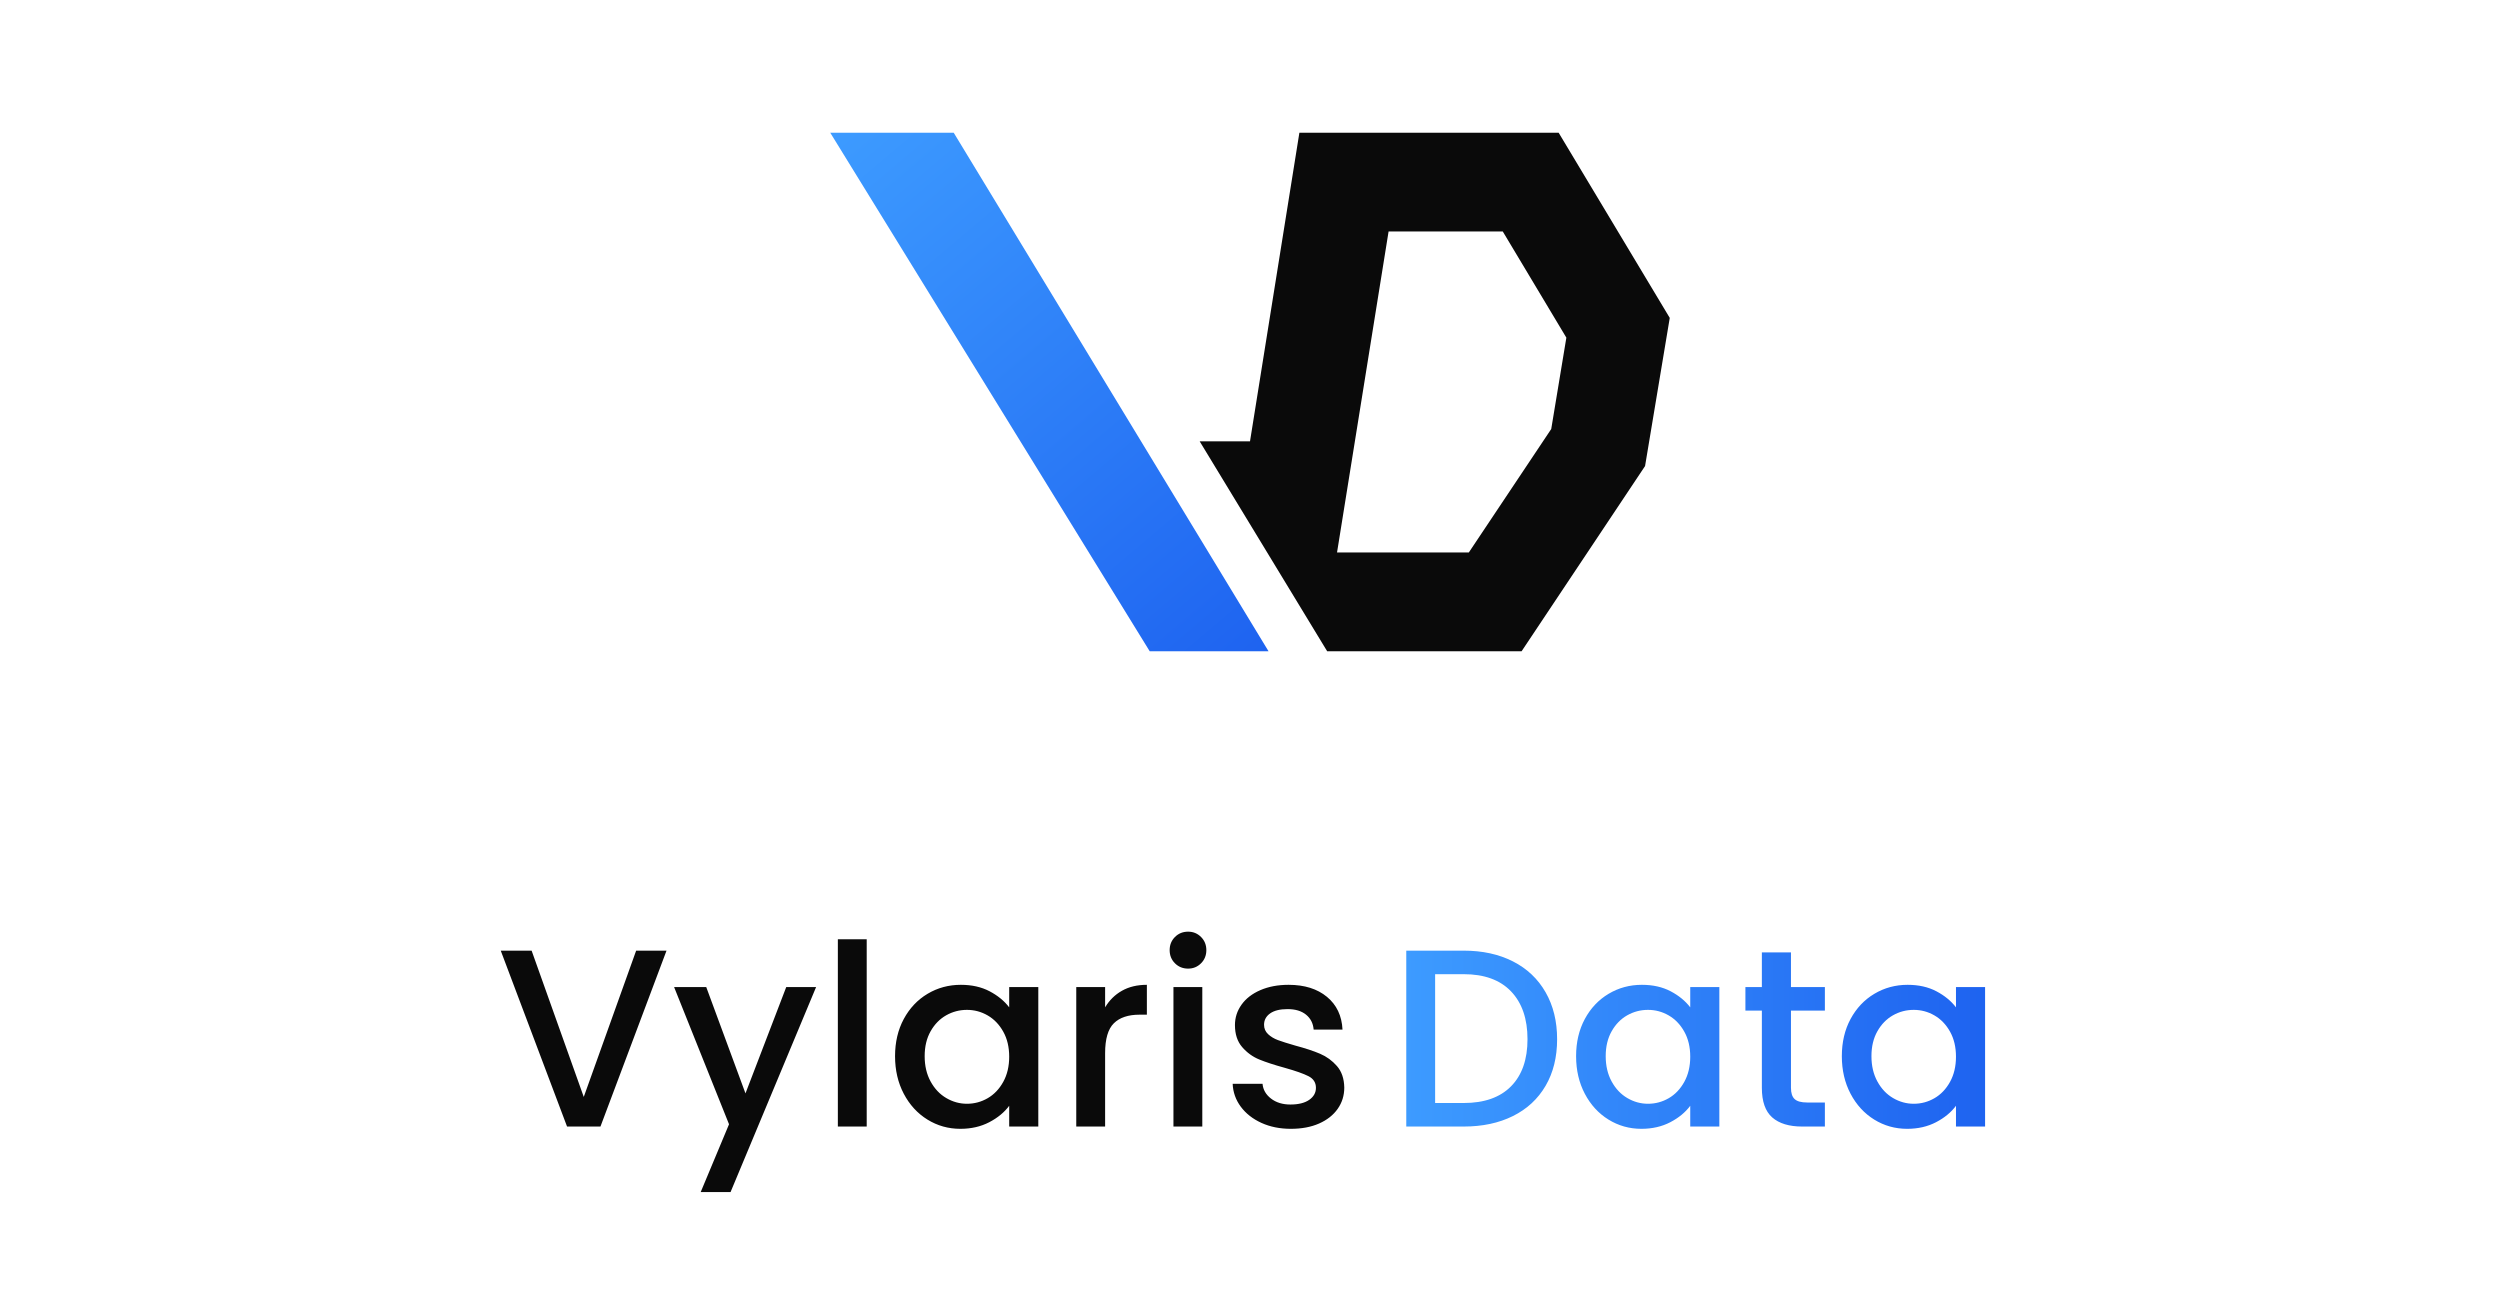
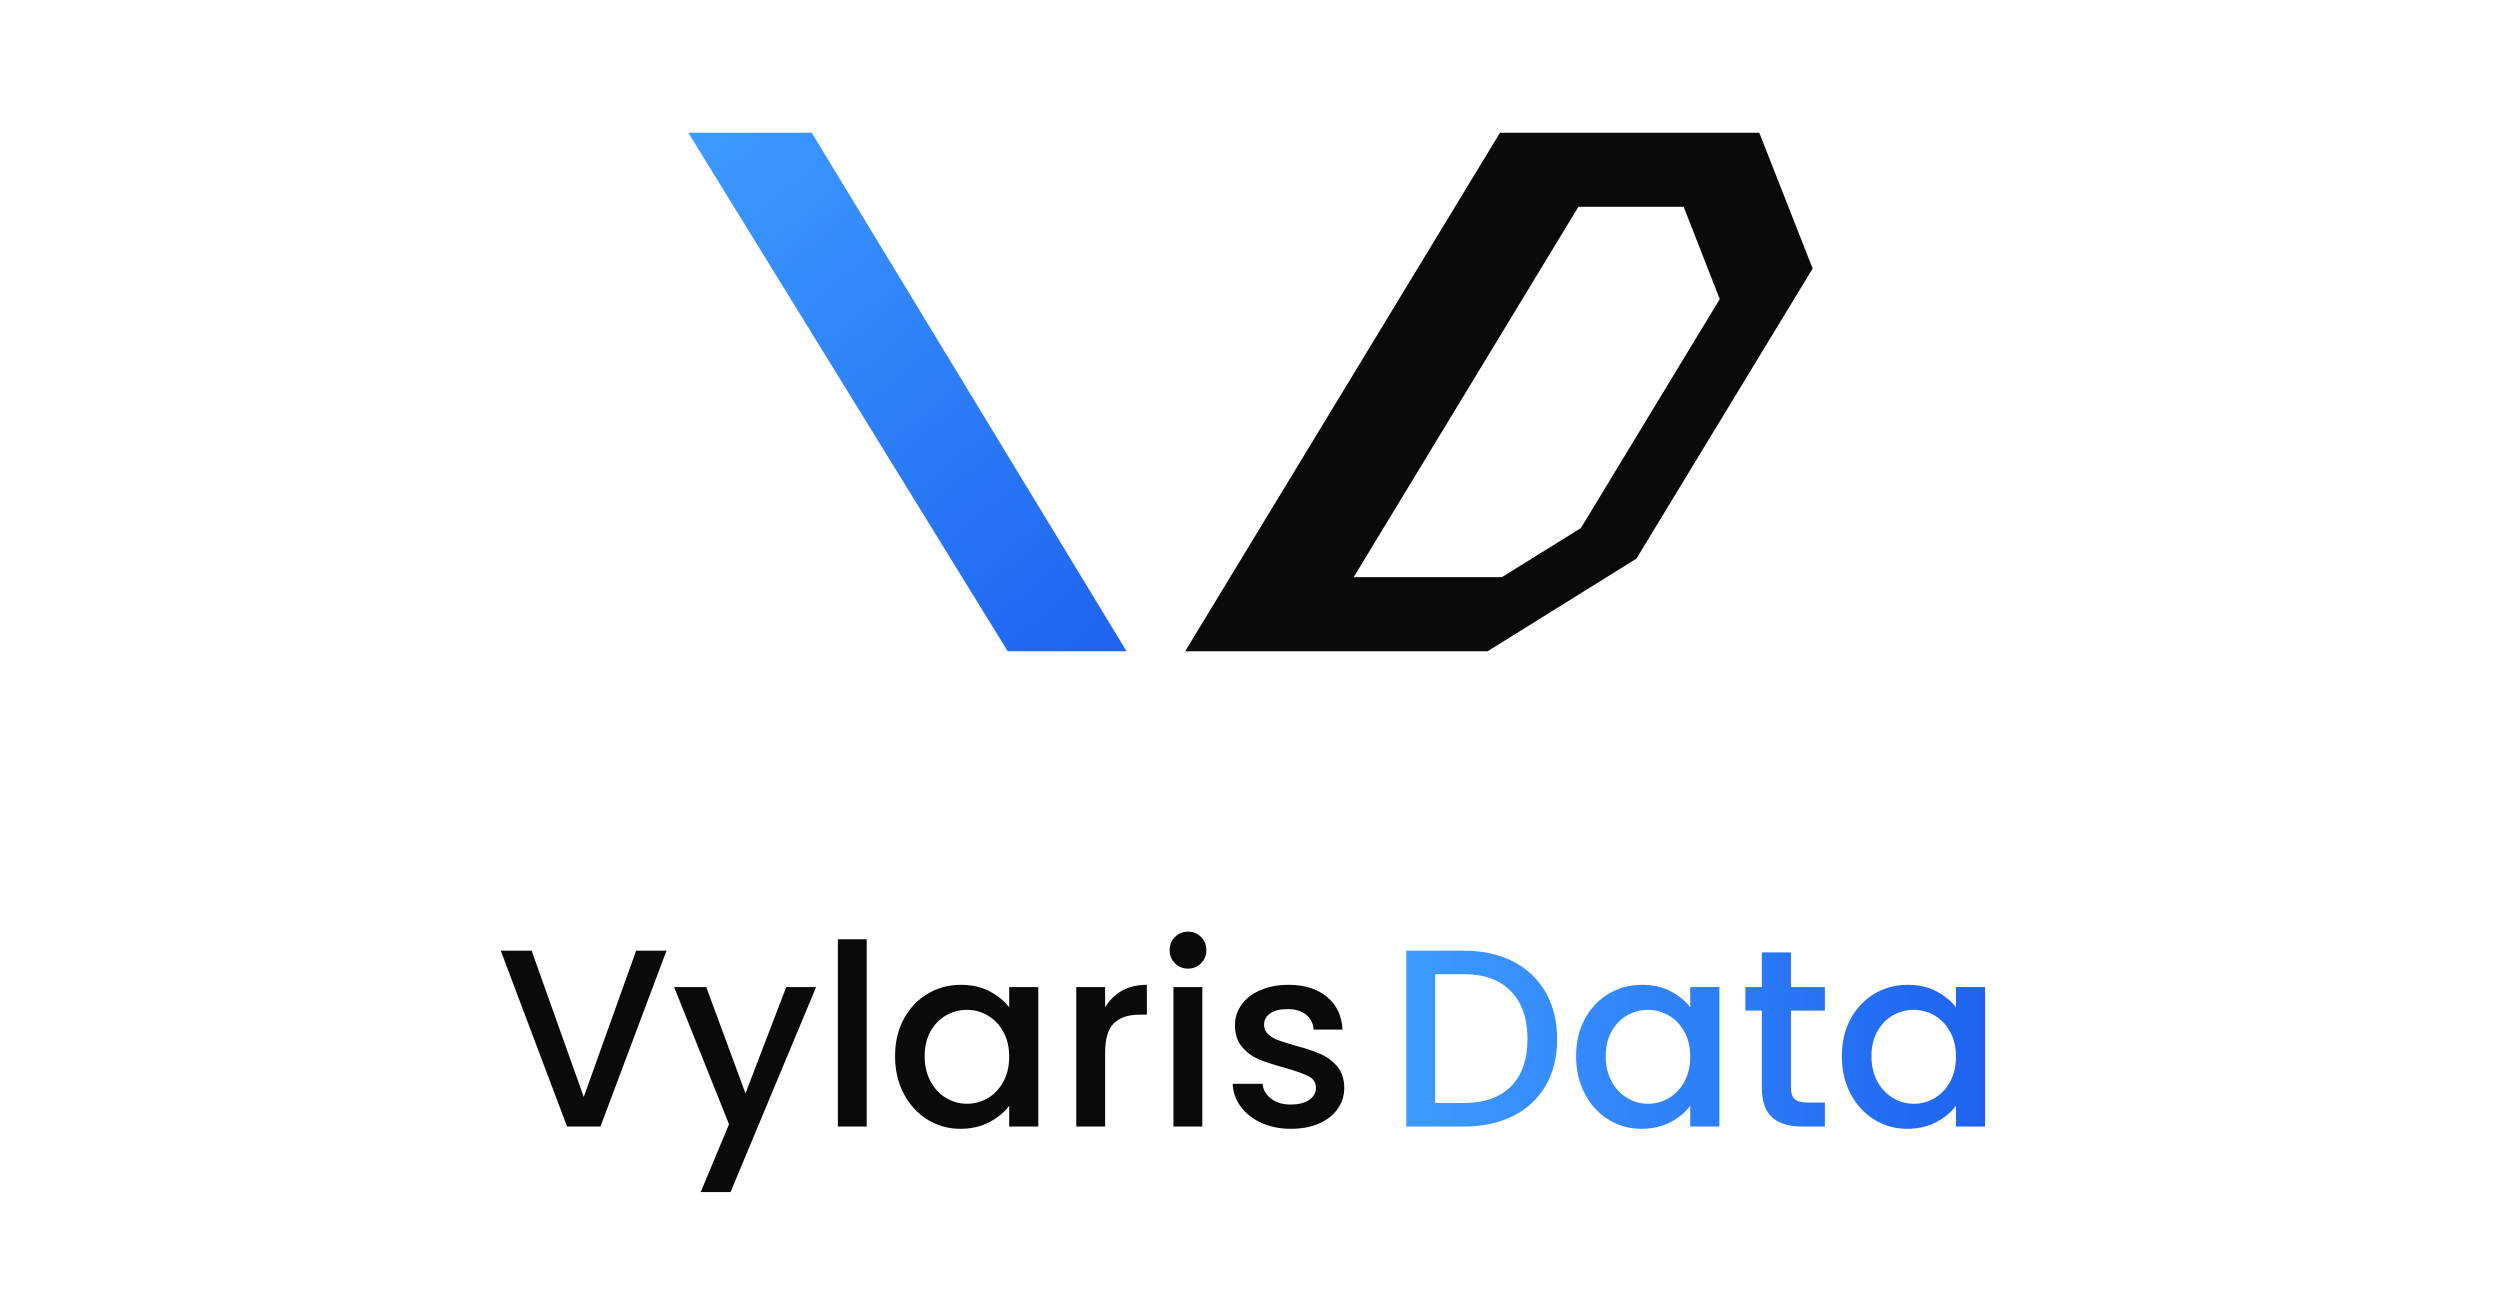
<svg xmlns="http://www.w3.org/2000/svg" viewBox="0 0 810 425" width="810" height="425" role="img" aria-label="VylarisData">
  <defs>
    <linearGradient id="l-word" x1="0" y1="0" x2="1" y2="0">
      <stop offset="0" stop-color="#3d9bff" />
      <stop offset="1" stop-color="#1e63f0" />
    </linearGradient>
  </defs>
-   <g transform="translate(269 43)">
+   <g transform="translate(223 43)">
    <defs>
      <linearGradient id="l-vg" gradientUnits="userSpaceOnUse" x1="0" y1="0" x2="142" y2="168">
        <stop offset="0" stop-color="#3d9bff" />
        <stop offset="1" stop-color="#1e63f0" />
      </linearGradient>
    </defs>
-     <polygon fill="url(#l-vg)" points="0.0,0.0 40.0,0.0 142.0,168.0 103.5,168.0" />
-     <path fill="#0a0a0a" fill-rule="evenodd" d="M152.0,0.0 L236.0,0.0 L272.0,60.0 L264.0,108.0 L224.0,168.0 L161.0,168.0 L119.7,100.0 L136.0,100.0 Z M180.9,32.0 L217.9,32.0 L238.5,66.4 L233.6,96.0 L206.9,136.0 L164.2,136.0 Z" />
+     <path fill="url(#l-vg)" d="M0,0 L40,0 L142,168 L103.5,168 Z" />
+     <path fill="#0a0a0a" fill-rule="evenodd" d="M263.0,0.0 L347.0,0.0 L364.3,44.0 L307.2,138.0 L259.0,168.0 L161.0,168.0 Z M288.4,24.0 L322.5,24.0 L334.2,53.9 L289.2,128.1 L263.6,144.0 L215.6,144.0 Z" />
  </g>
  <path d="M215.951 308.01 194.549 365.0H183.725L162.241 308.01H172.245L189.137 355.406L206.111 308.01Z M264.413 319.818 236.697 386.238H227.021L236.205 364.262L218.411 319.818H228.825L241.535 354.258L254.737 319.818Z M280.813 304.32V365.0H271.465V304.32Z M311.317 319.08Q316.647 319.08 320.624 321.171Q324.601 323.262 326.979 326.378V319.818H336.409V365.0H326.979V358.276Q324.601 361.474 320.501 363.606Q316.401 365.738 311.153 365.738Q305.331 365.738 300.493 362.745Q295.655 359.752 292.826 354.381Q289.997 349.01 289.997 342.204Q289.997 335.398 292.826 330.15Q295.655 324.902 300.534 321.991Q305.413 319.08 311.317 319.08ZM313.285 327.198Q309.677 327.198 306.561 328.961Q303.445 330.724 301.518 334.127Q299.591 337.53 299.591 342.204Q299.591 346.878 301.518 350.404Q303.445 353.93 306.602 355.775Q309.759 357.62 313.285 357.62Q316.893 357.62 320.009 355.816Q323.125 354.012 325.052 350.527Q326.979 347.042 326.979 342.368Q326.979 337.694 325.052 334.25Q323.125 330.806 320.009 329.002Q316.893 327.198 313.285 327.198Z M371.587 319.08V328.756H369.209Q363.715 328.756 360.886 331.544Q358.057 334.332 358.057 341.22V365.0H348.709V319.818H358.057V326.378Q360.107 322.934 363.51 321.007Q366.913 319.08 371.587 319.08Z M378.967 307.846Q378.967 305.304 380.689 303.582Q382.411 301.86 384.953 301.86Q387.413 301.86 389.135 303.582Q390.857 305.304 390.857 307.846Q390.857 310.388 389.135 312.11Q387.413 313.832 384.953 313.832Q382.411 313.832 380.689 312.11Q378.967 310.388 378.967 307.846ZM389.545 319.818V365.0H380.197V319.818Z M399.385 351.142H409.061Q409.307 354.012 411.808 355.939Q414.309 357.866 418.081 357.866Q422.017 357.866 424.19 356.349Q426.363 354.832 426.363 352.454Q426.363 349.912 423.944 348.682Q421.525 347.452 416.277 345.976Q411.193 344.582 407.995 343.27Q404.797 341.958 402.46 339.252Q400.123 336.546 400.123 332.118Q400.123 328.51 402.255 325.517Q404.387 322.524 408.364 320.802Q412.341 319.08 417.507 319.08Q425.215 319.08 429.93 322.975Q434.645 326.87 434.973 333.594H425.625Q425.379 330.56 423.165 328.756Q420.951 326.952 417.179 326.952Q413.489 326.952 411.521 328.346Q409.553 329.74 409.553 332.036Q409.553 333.84 410.865 335.07Q412.177 336.3 414.063 336.997Q415.949 337.694 419.639 338.76Q424.559 340.072 427.716 341.425Q430.873 342.778 433.169 345.402Q435.465 348.026 435.547 352.372Q435.547 356.226 433.415 359.26Q431.283 362.294 427.388 364.016Q423.493 365.738 418.245 365.738Q412.915 365.738 408.692 363.811Q404.469 361.884 402.009 358.563Q399.549 355.242 399.385 351.142Z" fill="#0a0a0a" />
  <path d="M504.505 336.71Q504.505 345.402 500.774 351.798Q497.043 358.194 490.196 361.597Q483.349 365.0 474.247 365.0H455.633V308.01H474.247Q483.349 308.01 490.196 311.495Q497.043 314.98 500.774 321.499Q504.505 328.018 504.505 336.71ZM494.911 336.71Q494.911 326.788 489.581 321.212Q484.251 315.636 474.247 315.636H464.981V357.374H474.247Q484.251 357.374 489.581 351.962Q494.911 346.55 494.911 336.71Z M531.975 319.08Q537.305 319.08 541.282 321.171Q545.259 323.262 547.637 326.378V319.818H557.067V365.0H547.637V358.276Q545.259 361.474 541.159 363.606Q537.059 365.738 531.811 365.738Q525.989 365.738 521.151 362.745Q516.313 359.752 513.484 354.381Q510.655 349.01 510.655 342.204Q510.655 335.398 513.484 330.15Q516.313 324.902 521.192 321.991Q526.071 319.08 531.975 319.08ZM533.943 327.198Q530.335 327.198 527.219 328.961Q524.103 330.724 522.176 334.127Q520.249 337.53 520.249 342.204Q520.249 346.878 522.176 350.404Q524.103 353.93 527.26 355.775Q530.417 357.62 533.943 357.62Q537.551 357.62 540.667 355.816Q543.783 354.012 545.71 350.527Q547.637 347.042 547.637 342.368Q547.637 337.694 545.71 334.25Q543.783 330.806 540.667 329.002Q537.551 327.198 533.943 327.198Z M580.273 327.444V352.454Q580.273 354.996 581.462 356.103Q582.651 357.21 585.521 357.21H591.261V365.0H583.881Q577.567 365.0 574.205 362.048Q570.843 359.096 570.843 352.454V327.444H565.513V319.818H570.843V308.584H580.273V319.818H591.261V327.444Z M618.075 319.08Q623.405 319.08 627.382 321.171Q631.359 323.262 633.737 326.378V319.818H643.167V365.0H633.737V358.276Q631.359 361.474 627.259 363.606Q623.159 365.738 617.911 365.738Q612.089 365.738 607.251 362.745Q602.413 359.752 599.584 354.381Q596.755 349.01 596.755 342.204Q596.755 335.398 599.584 330.15Q602.413 324.902 607.292 321.991Q612.171 319.08 618.075 319.08ZM620.043 327.198Q616.435 327.198 613.319 328.961Q610.203 330.724 608.276 334.127Q606.349 337.53 606.349 342.204Q606.349 346.878 608.276 350.404Q610.203 353.93 613.36 355.775Q616.517 357.62 620.043 357.62Q623.651 357.62 626.767 355.816Q629.883 354.012 631.81 350.527Q633.737 347.042 633.737 342.368Q633.737 337.694 631.81 334.25Q629.883 330.806 626.767 329.002Q623.651 327.198 620.043 327.198Z" fill="url(#l-word)" />
</svg>
